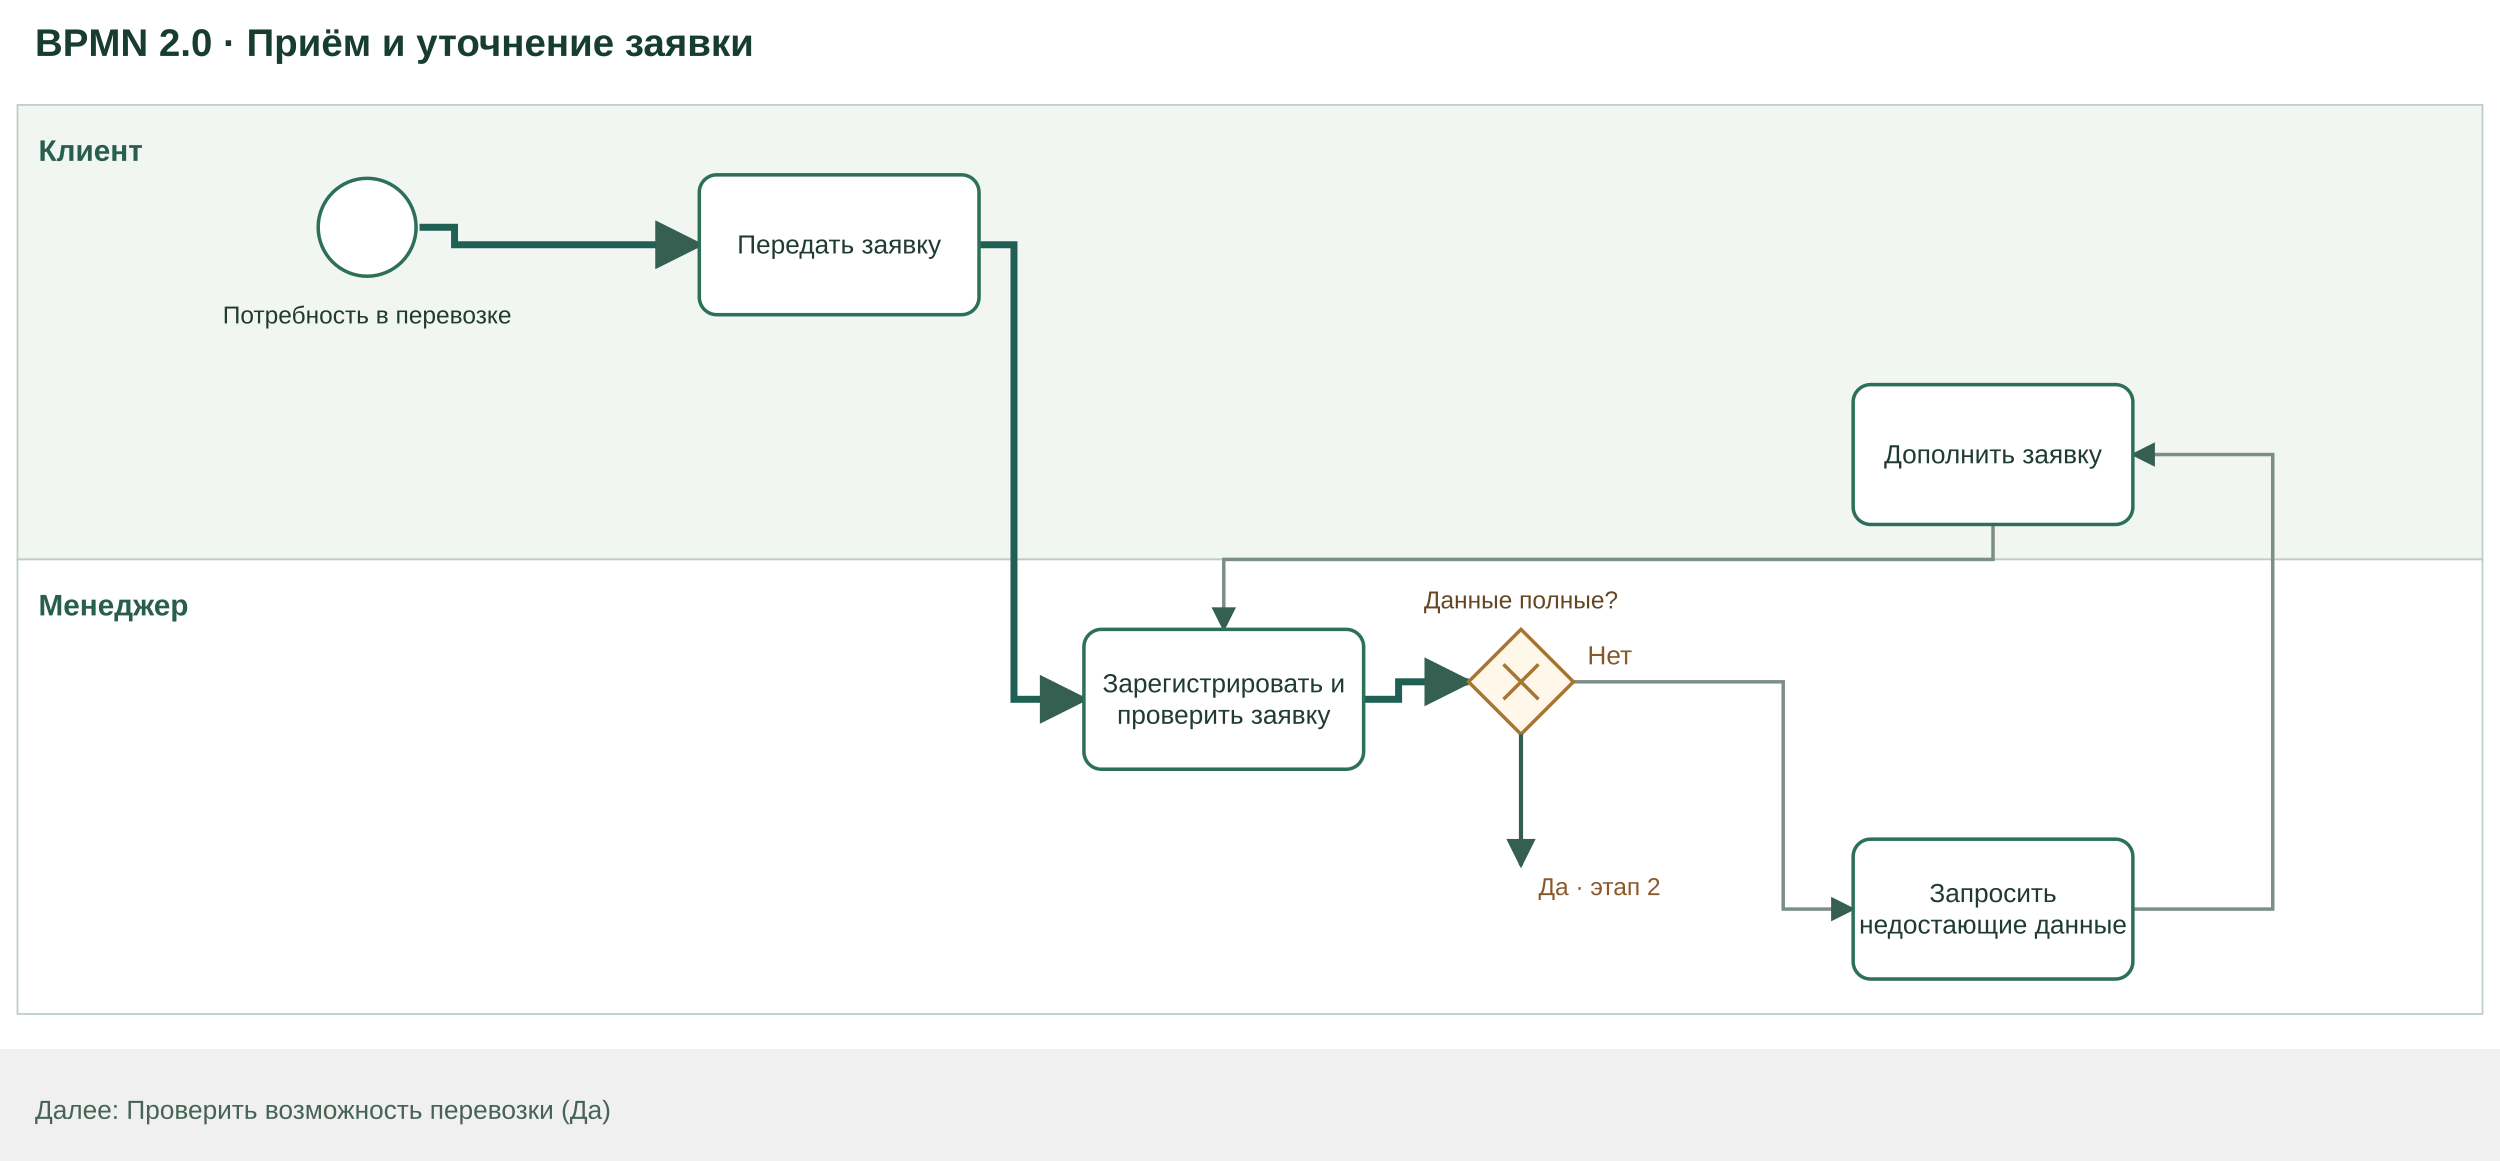
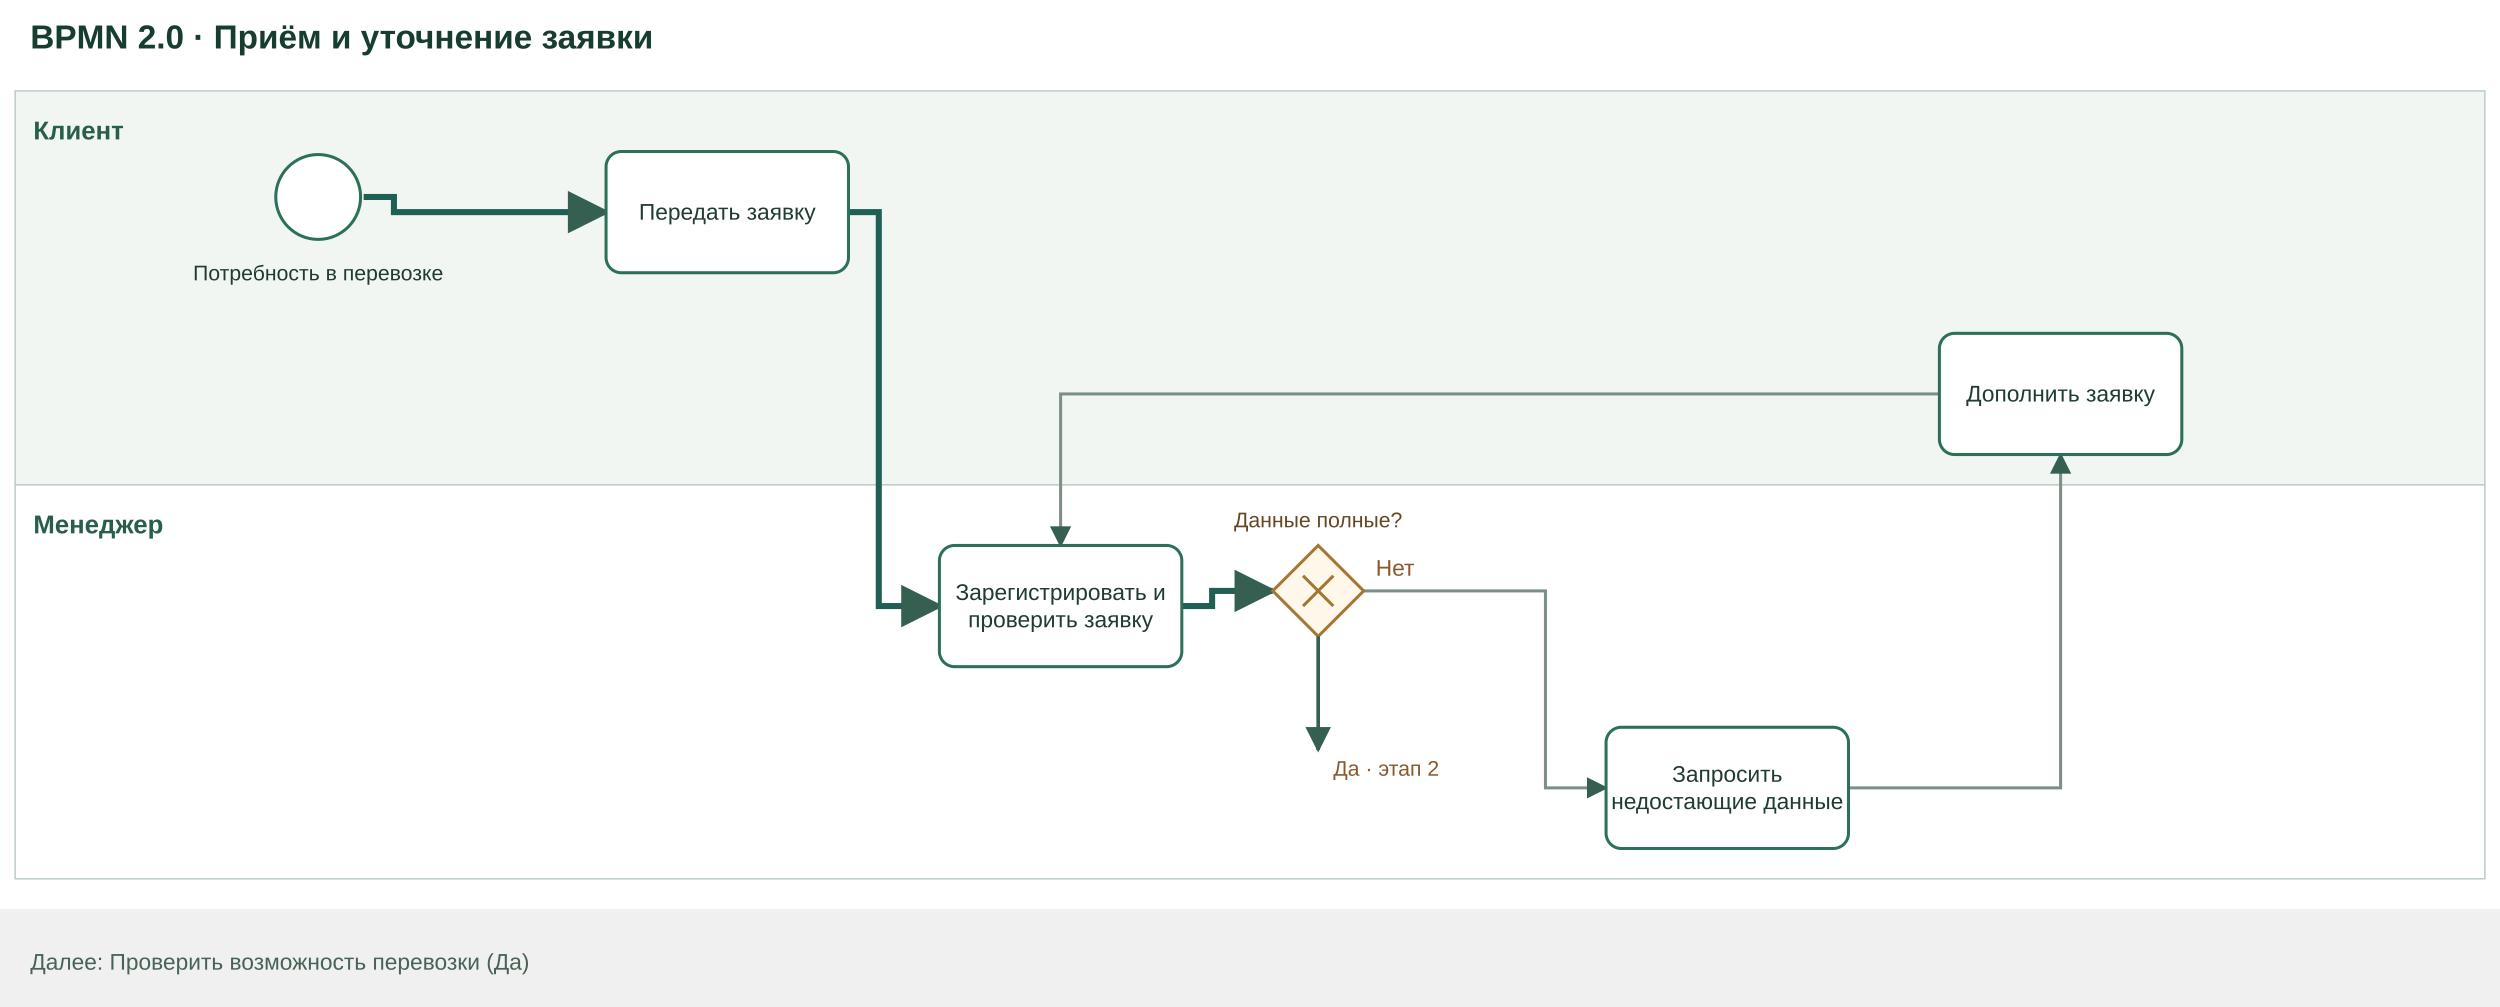
- <svg xmlns="http://www.w3.org/2000/svg" width="1430" height="664" viewBox="0 0 1430 664" role="img" aria-label="Приём и уточнение заявки">
+ <svg xmlns="http://www.w3.org/2000/svg" width="1650" height="664" viewBox="0 0 1650 664" role="img" aria-label="Приём и уточнение заявки">
  <defs>
    <marker id="arrow" viewBox="0 0 10 10" refX="9" refY="5" markerWidth="7" markerHeight="7" orient="auto">
      <path d="M0 0L10 5L0 10Z" fill="#355f50" />
    </marker>
  </defs>
-   <rect width="1430" height="600" fill="white" />
+   <rect width="1650" height="600" fill="white" />
  <text x="20" y="32" font-family="Arial" font-size="22" font-weight="bold" fill="#173d31">BPMN 2.0 · Приём и уточнение заявки</text>
-   <rect x="10" y="60" width="1410" height="260" fill="#f1f6f2" stroke="#bdcec3" />
+   <rect x="10" y="60" width="1630" height="260" fill="#f1f6f2" stroke="#bdcec3" />
  <text x="22" y="92" font-family="Arial" font-size="17" font-weight="bold" fill="#285e4c">Клиент</text>
-   <rect x="10" y="320" width="1410" height="260" fill="white" stroke="#bdcec3" />
+   <rect x="10" y="320" width="1630" height="260" fill="white" stroke="#bdcec3" />
  <text x="22" y="352" font-family="Arial" font-size="17" font-weight="bold" fill="#285e4c">Менеджер</text>
  <polyline points="240,130 260,130 260,140 400,140" fill="none" stroke="#205f53" stroke-width="4" marker-end="url(#arrow)" />
  <polyline points="560,140 580,140 580,400 620,400" fill="none" stroke="#205f53" stroke-width="4" marker-end="url(#arrow)" />
  <polyline points="780,400 800,400 800,390 840,390" fill="none" stroke="#205f53" stroke-width="4" marker-end="url(#arrow)" />
-   <polyline points="1220,520 1300,520 1300,260 1220,260" fill="none" stroke="#7c8f86" stroke-width="2" marker-end="url(#arrow)" />
+   <polyline points="1220,520 1360,520 1360,300" fill="none" stroke="#7c8f86" stroke-width="2" marker-end="url(#arrow)" />
  <polyline points="900,390 1020,390 1020,520 1060,520" fill="none" stroke="#7c8f86" stroke-width="2" marker-end="url(#arrow)" />
  <text x="908" y="380" font-family="Arial" font-size="15" fill="#8a592b">Нет</text>
-   <polyline points="1140,300 1140,320 700,320 700,360" fill="none" stroke="#7c8f86" stroke-width="2" marker-end="url(#arrow)" />
+   <polyline points="1280,260 700,260 700,360" fill="none" stroke="#7c8f86" stroke-width="2" marker-end="url(#arrow)" />
  <circle cx="210" cy="130" r="28" fill="white" stroke="#2d7058" stroke-width="2" />
  <text x="210" y="185" text-anchor="middle" font-family="Arial" font-size="14" fill="#203b30">Потребность в перевозке</text>
  <rect x="400" y="100" width="160" height="80" rx="10" fill="white" stroke="#2d7058" stroke-width="2" />
  <text x="480.0" y="145.0" text-anchor="middle" font-family="Arial" font-size="15" fill="#203b30">Передать заявку</text>
  <rect x="620" y="360" width="160" height="80" rx="10" fill="white" stroke="#2d7058" stroke-width="2" />
  <text x="700.0" y="396.0" text-anchor="middle" font-family="Arial" font-size="15" fill="#203b30">Зарегистрировать и</text>
  <text x="700.0" y="414.0" text-anchor="middle" font-family="Arial" font-size="15" fill="#203b30">проверить заявку</text>
  <path d="M870 360l30 30-30 30-30-30Z" fill="#fff8ea" stroke="#a57532" stroke-width="2" />
  <path d="M860 380l20 20m0-20-20 20" stroke="#a57532" stroke-width="2" />
  <text x="870" y="348" text-anchor="middle" font-family="Arial" font-size="14" fill="#664723">Данные полные?</text>
  <rect x="1060" y="480" width="160" height="80" rx="10" fill="white" stroke="#2d7058" stroke-width="2" />
  <text x="1140.0" y="516.0" text-anchor="middle" font-family="Arial" font-size="15" fill="#203b30">Запросить</text>
  <text x="1140.0" y="534.0" text-anchor="middle" font-family="Arial" font-size="15" fill="#203b30">недостающие данные</text>
-   <rect x="1060" y="220" width="160" height="80" rx="10" fill="white" stroke="#2d7058" stroke-width="2" />
-   <text x="1140.0" y="265.0" text-anchor="middle" font-family="Arial" font-size="15" fill="#203b30">Дополнить заявку</text>
+   <rect x="1280" y="220" width="160" height="80" rx="10" fill="white" stroke="#2d7058" stroke-width="2" />
+   <text x="1360.0" y="265.0" text-anchor="middle" font-family="Arial" font-size="15" fill="#203b30">Дополнить заявку</text>
  <path d="M870 420l0 75" fill="none" stroke="#355f50" stroke-width="2.4" marker-end="url(#arrow)" />
  <text x="880" y="512" font-family="Arial" font-size="14" fill="#8a592b">Да · этап 2</text>
  <text x="20" y="640" font-family="Arial" font-size="15" fill="#466355">Далее: Проверить возможность перевозки (Да)</text>
</svg>
